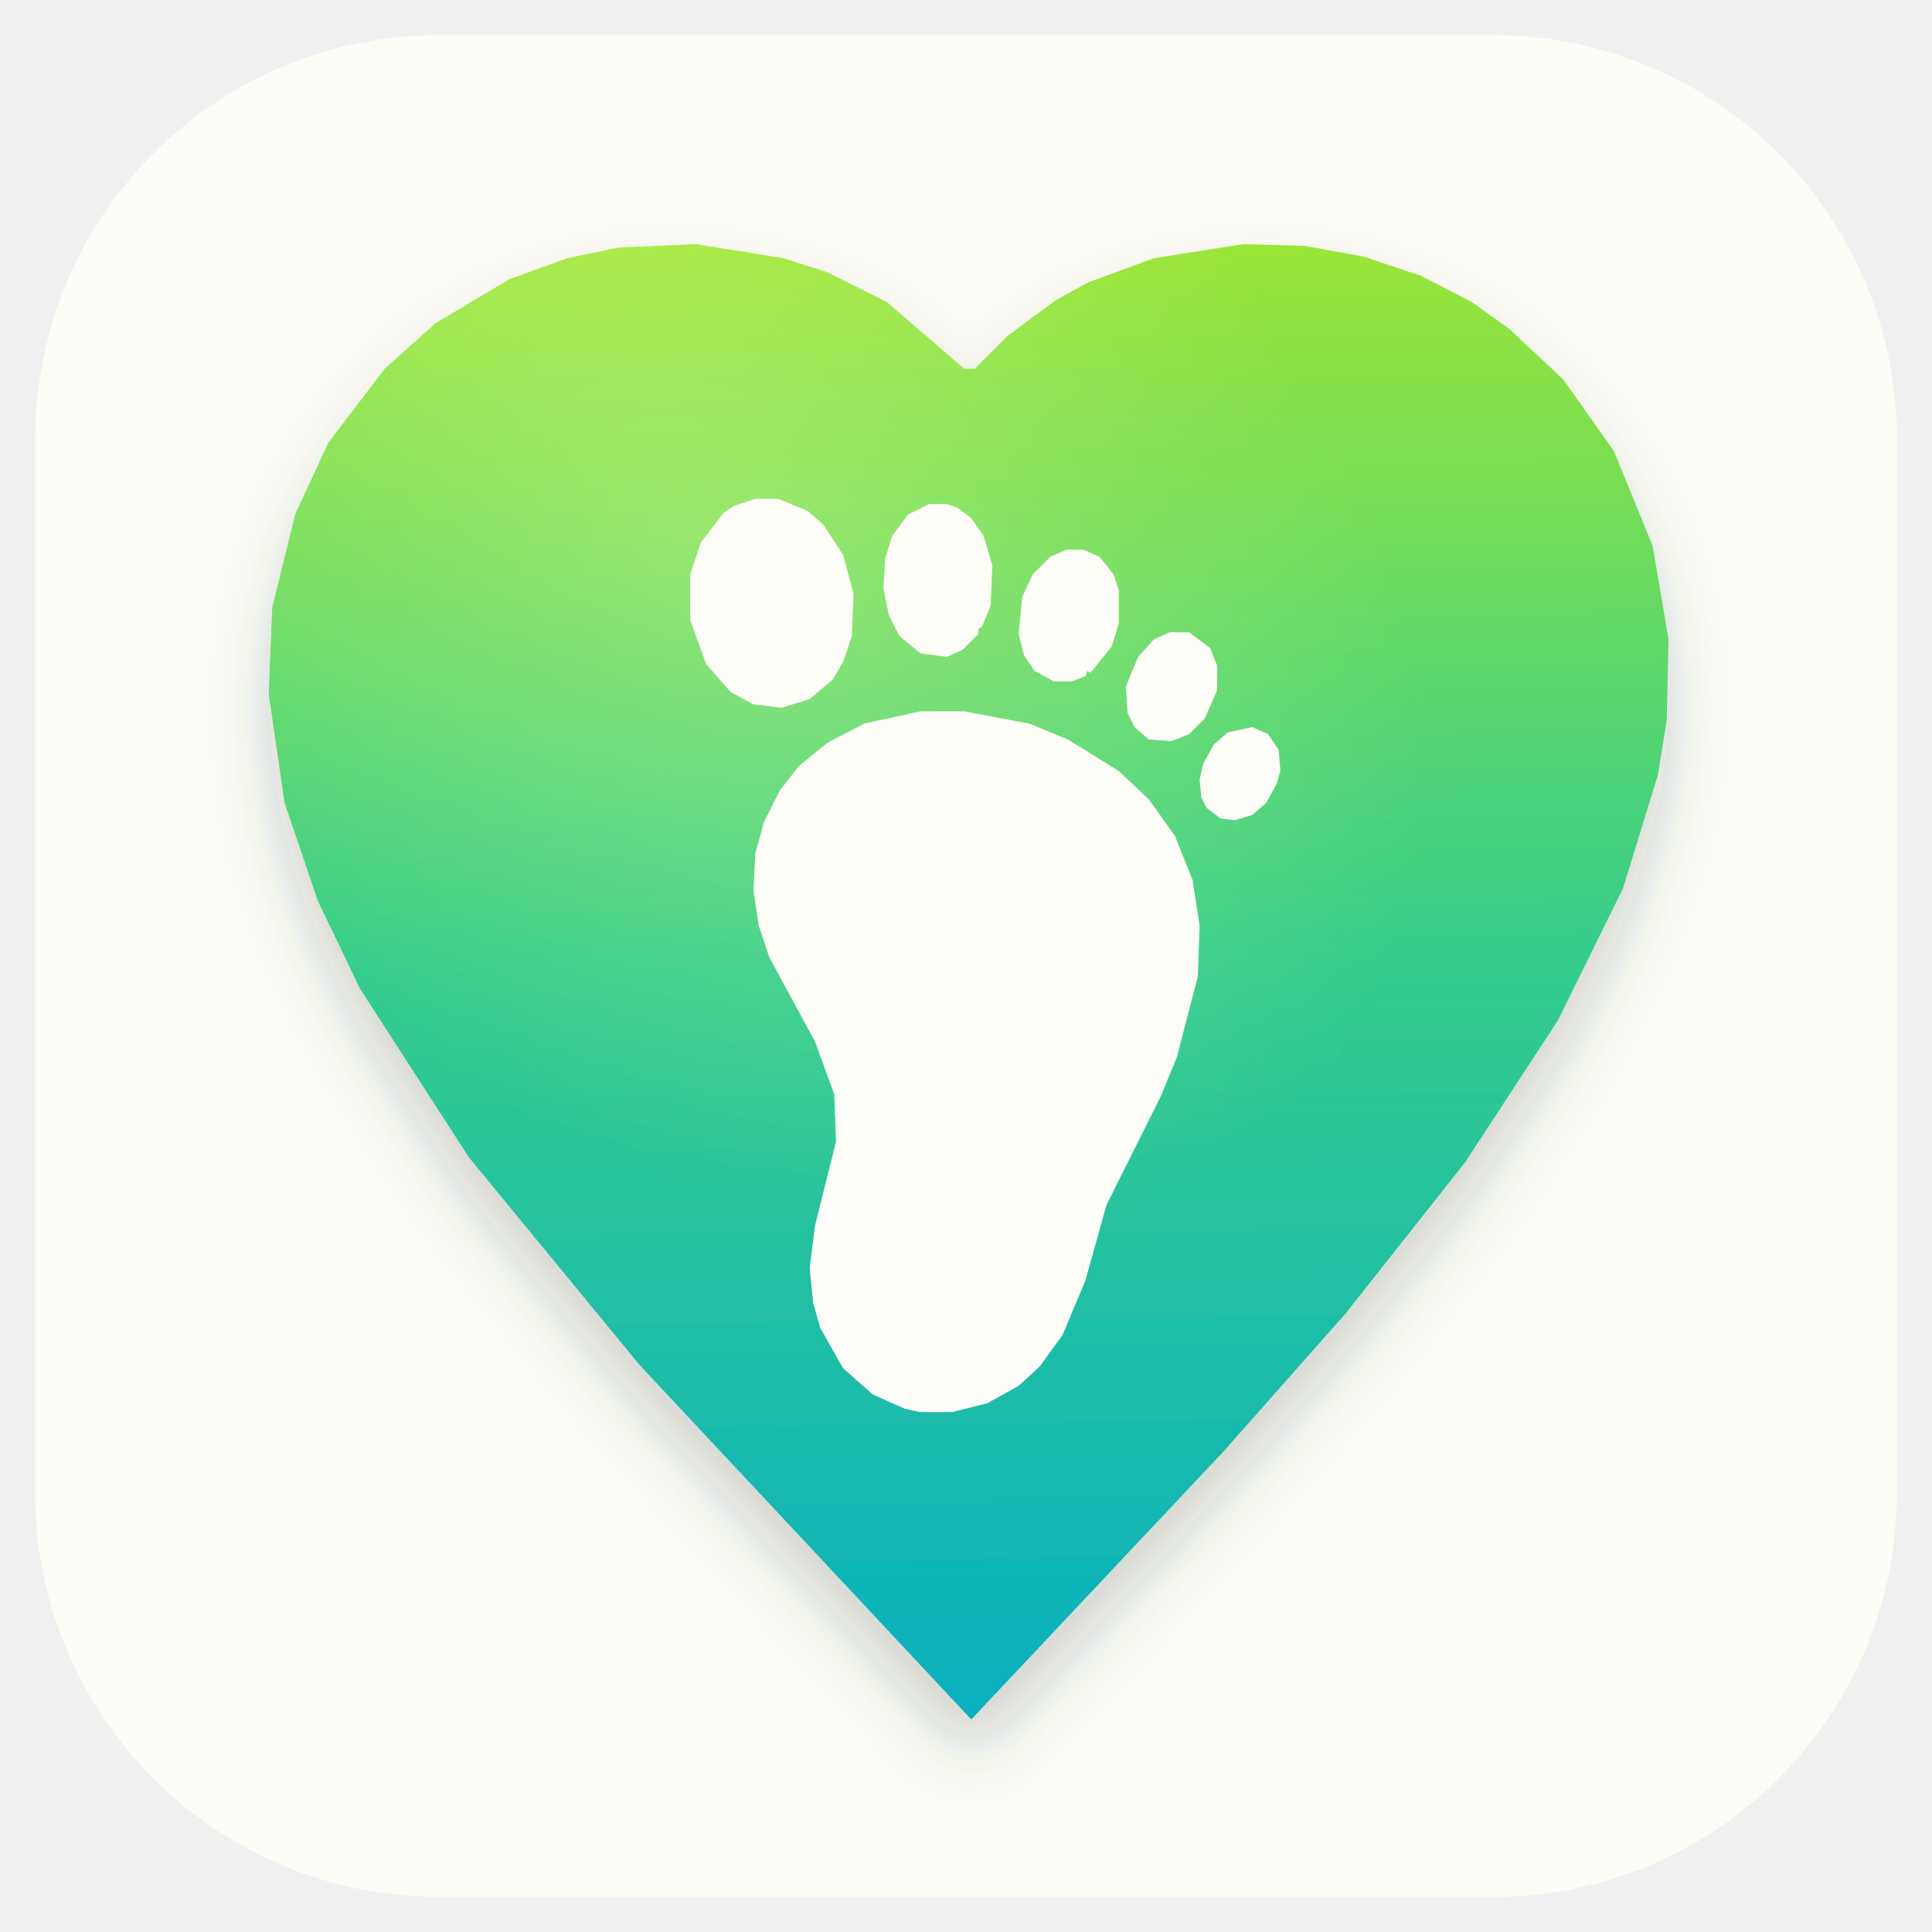
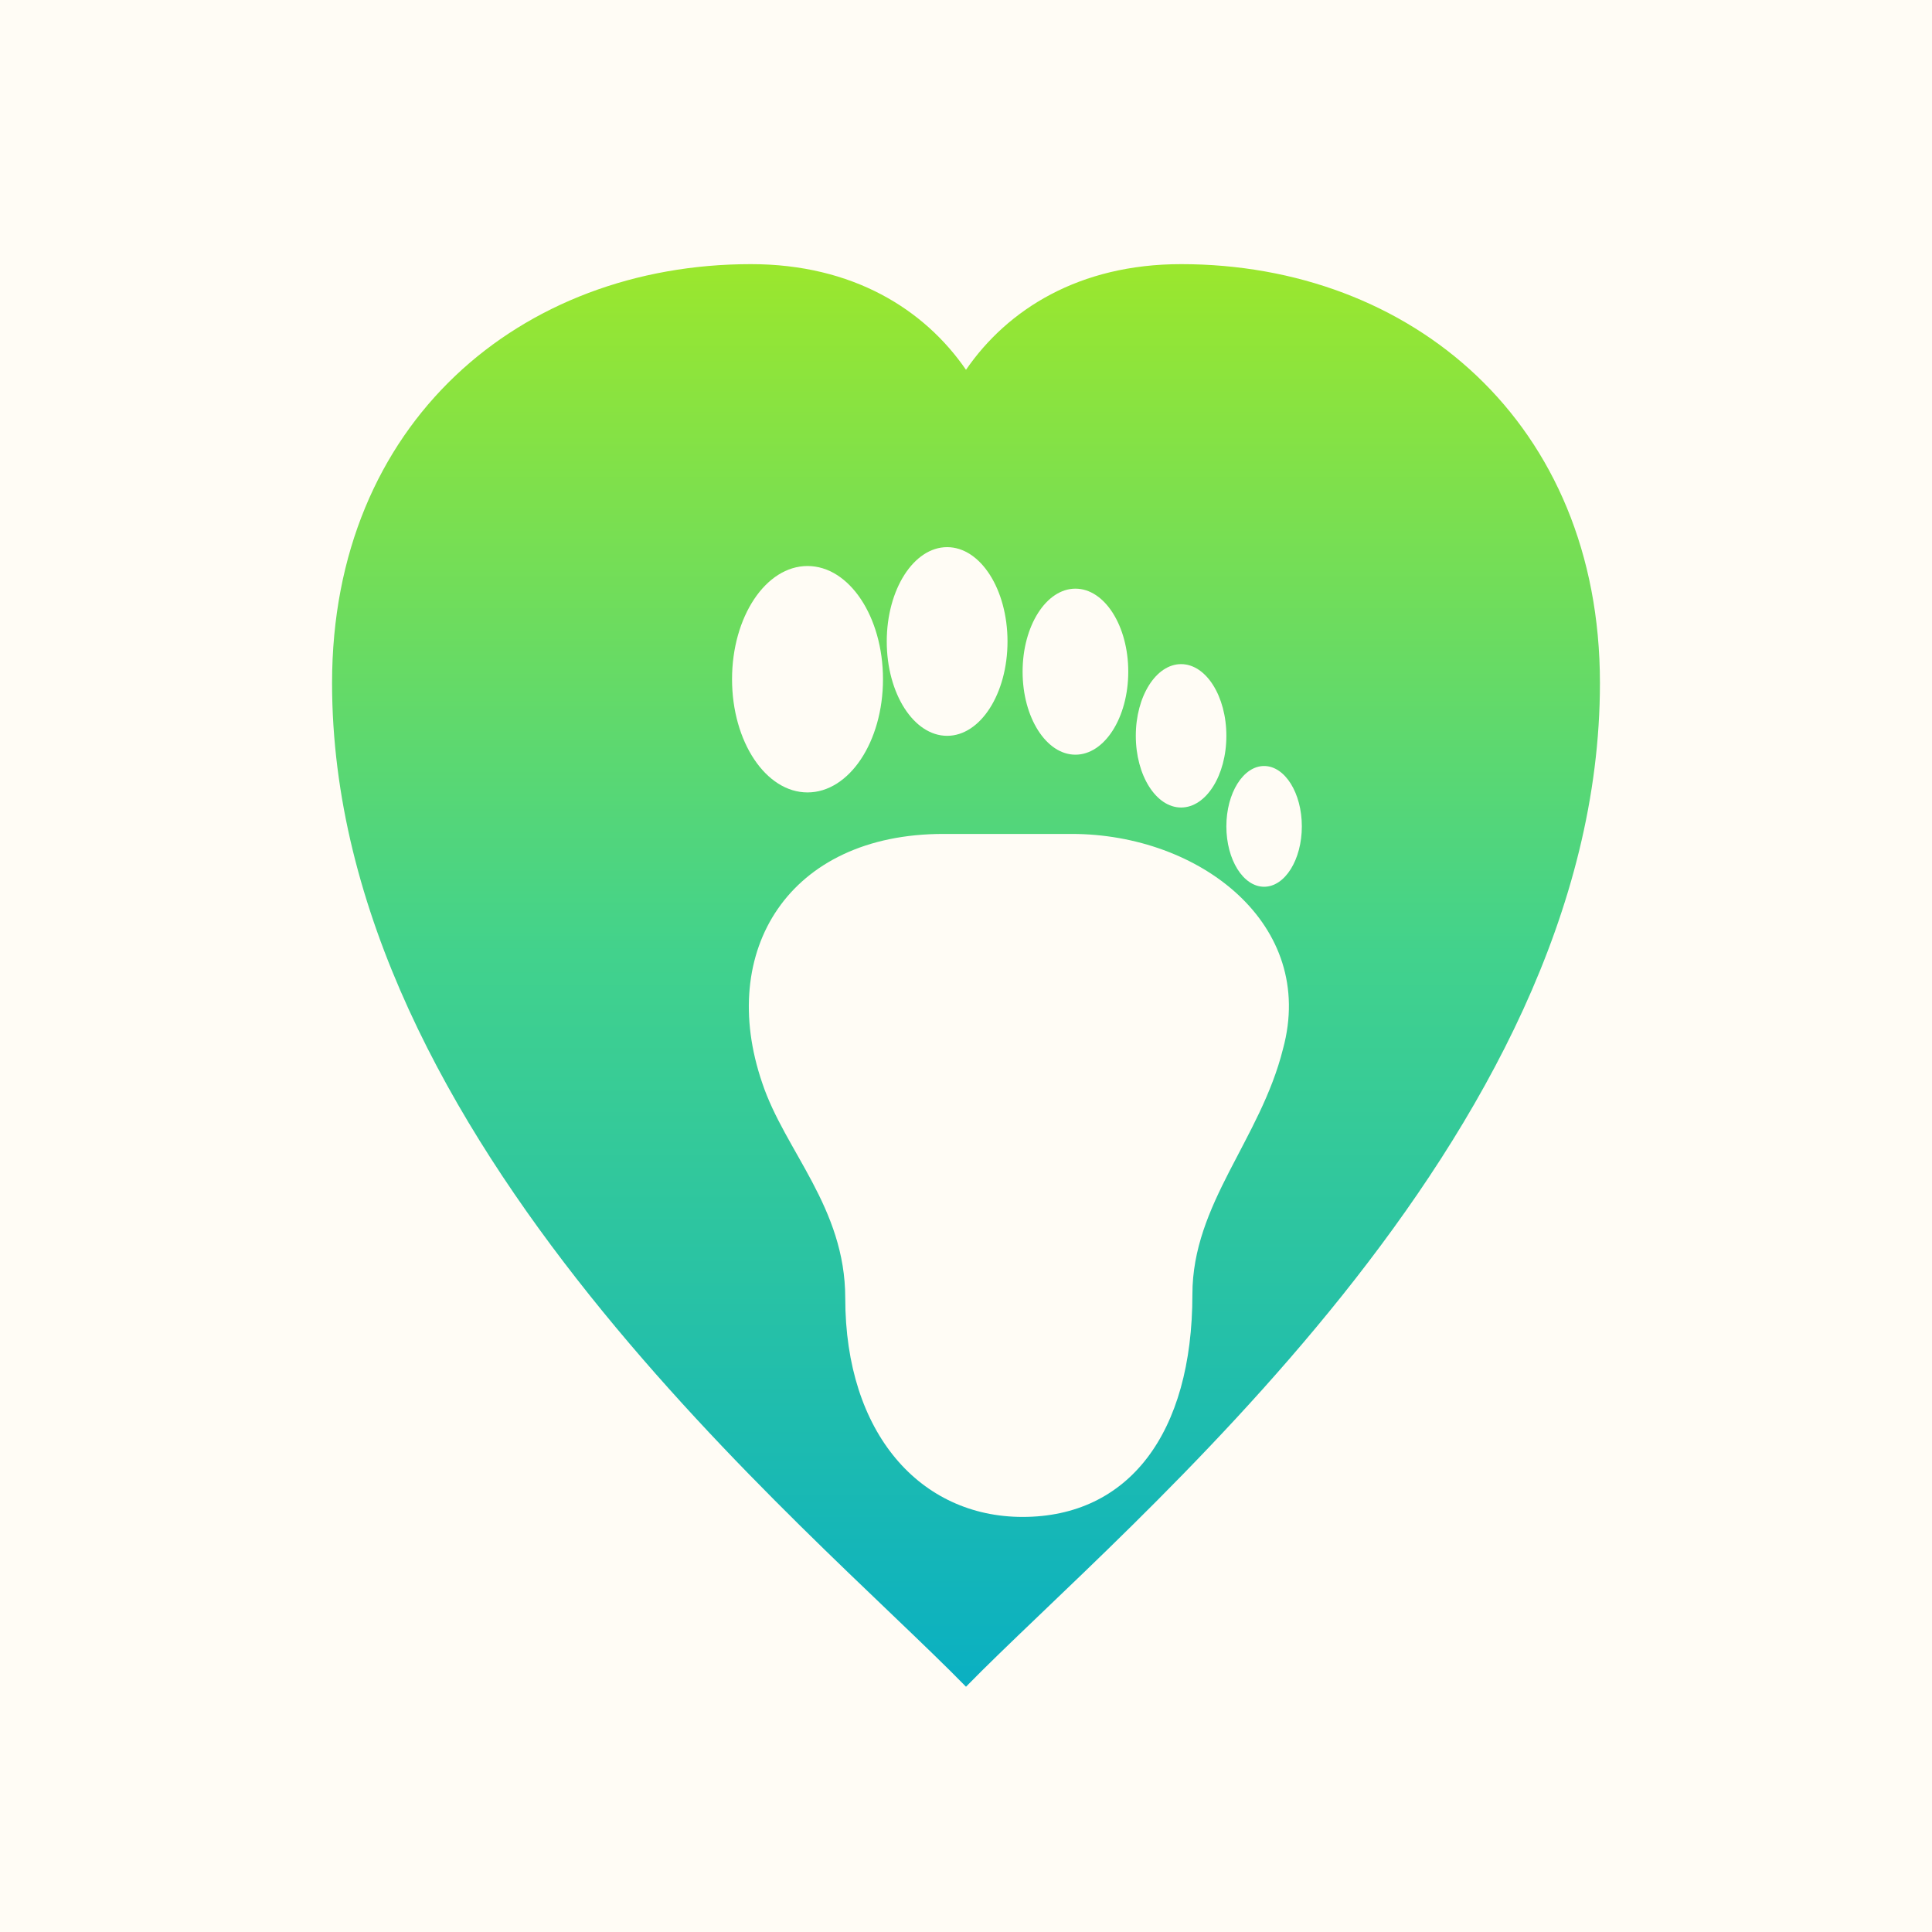
- <svg xmlns="http://www.w3.org/2000/svg" viewBox="0 0 1100 1100" role="img" aria-label="Tracce">
+ <svg xmlns="http://www.w3.org/2000/svg" viewBox="0 0 512 512" role="img" aria-label="Tracce">
  <defs>
-     <linearGradient id="heartGradient" x1="490" y1="80" x2="500" y2="921" gradientUnits="userSpaceOnUse">
-       <stop offset="0" stop-color="#9BE637" />
-       <stop offset="0.48" stop-color="#35CD8C" />
-       <stop offset="1" stop-color="#08AFC0" />
+     <linearGradient id="g" x1="256" y1="70" x2="256" y2="450" gradientUnits="userSpaceOnUse">
+       <stop stop-color="#9BE72D" />
+       <stop offset="0.48" stop-color="#42D28C" />
+       <stop offset="1" stop-color="#09AFC3" />
    </linearGradient>
-     <radialGradient id="heartGlow" cx="0" cy="0" r="1" gradientTransform="translate(344 246) rotate(42) scale(470 330)" gradientUnits="userSpaceOnUse">
-       <stop stop-color="#E7FF9D" stop-opacity="0.33" />
-       <stop offset="1" stop-color="#E7FF9D" stop-opacity="0" />
-     </radialGradient>
-     <filter id="shadow" x="-20%" y="-20%" width="140%" height="150%">
-       <feDropShadow dx="0" dy="22" stdDeviation="18" flood-color="#24483F" flood-opacity="0.22" />
-     </filter>
+     <style>.bg{fill:#fffcf5}.foot{fill:#fffcf5}@media(prefers-color-scheme:dark){.bg{fill:#0d111b}.foot{fill:#fff}}</style>
  </defs>
-   <rect x="20" y="20" width="1060" height="1060" rx="230" fill="#FDFCF7" />
-   <g transform="translate(59 59)" filter="url(#shadow)">
-     <path d="M 264 88 L 231 100 L 189 125 L 160 151 L 128 193 L 109 234 L 96 287 L 94 336 L 103 398 L 122 454 L 146 504 L 208 600 L 305 718 L 494 920 L 638 767 L 707 689 L 775 603 L 828 522 L 865 447 L 885 382 L 890 351 L 891 305 L 882 252 L 860 198 L 831 157 L 800 128 L 779 113 L 750 98 L 717 87 L 684 81 L 649 80 L 598 88 L 560 102 L 542 112 L 515 132 L 496 151 L 490 151 L 446 113 L 412 96 L 387 88 L 337 80 L 293 82 Z" fill="url(#heartGradient)" />
-     <path d="M 264 88 L 231 100 L 189 125 L 160 151 L 128 193 L 109 234 L 96 287 L 94 336 L 103 398 L 122 454 L 146 504 L 208 600 L 305 718 L 494 920 L 638 767 L 707 689 L 775 603 L 828 522 L 865 447 L 885 382 L 890 351 L 891 305 L 882 252 L 860 198 L 831 157 L 800 128 L 779 113 L 750 98 L 717 87 L 684 81 L 649 80 L 598 88 L 560 102 L 542 112 L 515 132 L 496 151 L 490 151 L 446 113 L 412 96 L 387 88 L 337 80 L 293 82 Z" fill="url(#heartGlow)" />
-     <path d="M 371 225 L 359 229 L 353 233 L 340 250 L 334 268 L 334 294 L 343 319 L 357 335 L 370 342 L 386 344 L 402 339 L 415 328 L 421 318 L 426 303 L 427 279 L 421 257 L 410 240 L 401 232 L 384 225 Z" fill="#FFFDF8" />
-     <path d="M 470 228 L 458 234 L 449 246 L 445 259 L 444 276 L 447 291 L 453 303 L 465 313 L 480 315 L 489 311 L 498 302 L 498 299 L 500 298 L 505 286 L 506 263 L 501 246 L 494 236 L 486 230 L 480 228 Z" fill="#FFFDF8" />
-     <path d="M 558 254 L 548 254 L 539 258 L 529 268 L 523 281 L 521 302 L 524 314 L 530 323 L 541 329 L 551 329 L 559 326 L 560 323 L 562 324 L 574 309 L 578 296 L 578 277 L 575 268 L 567 258 Z" fill="#FFFDF8" />
-     <path d="M 618 301 L 607 301 L 598 305 L 589 315 L 582 332 L 583 347 L 587 355 L 595 362 L 608 363 L 618 359 L 627 350 L 634 334 L 634 320 L 630 310 Z" fill="#FFFDF8" />
-     <path d="M 465 346 L 433 353 L 412 364 L 396 377 L 385 391 L 376 409 L 371 427 L 370 448 L 373 468 L 379 486 L 405 534 L 416 564 L 417 591 L 405 639 L 402 663 L 404 683 L 408 697 L 421 720 L 438 735 L 456 743 L 465 745 L 483 745 L 503 740 L 521 730 L 533 719 L 546 701 L 559 670 L 571 627 L 602 565 L 611 543 L 623 497 L 624 468 L 620 442 L 610 417 L 595 396 L 578 380 L 549 362 L 527 353 L 490 346 Z" fill="#FFFDF8" />
-     <path d="M 654 355 L 640 358 L 632 365 L 626 376 L 624 385 L 625 395 L 628 401 L 636 407 L 644 408 L 654 405 L 662 398 L 668 387 L 670 380 L 669 368 L 663 359 Z" fill="#FFFDF8" />
-   </g>
+   <rect class="bg" width="512" height="512" />
+   <path fill="url(#g)" d="M256 447C214 404 88 302 88 181C88 112 138 70 199 70C226 70 245 82 256 98C267 82 286 70 313 70C374 70 424 112 424 181C424 302 298 404 256 447Z" />
+   <ellipse class="foot" cx="214" cy="180" rx="20" ry="30" />
+   <ellipse class="foot" cx="251" cy="170" rx="16" ry="25" />
+   <ellipse class="foot" cx="285" cy="178" rx="14" ry="22" />
+   <ellipse class="foot" cx="313" cy="195" rx="12" ry="19" />
+   <ellipse class="foot" cx="335" cy="219" rx="10" ry="16" />
+   <path class="foot" d="M250 221C209 221 190 252 202 287C208 305 224 320 224 344C224 380 244 402 271 402C299 402 316 380 316 343C316 319 334 302 340 278C349 245 318 221 284 221Z" />
</svg>
